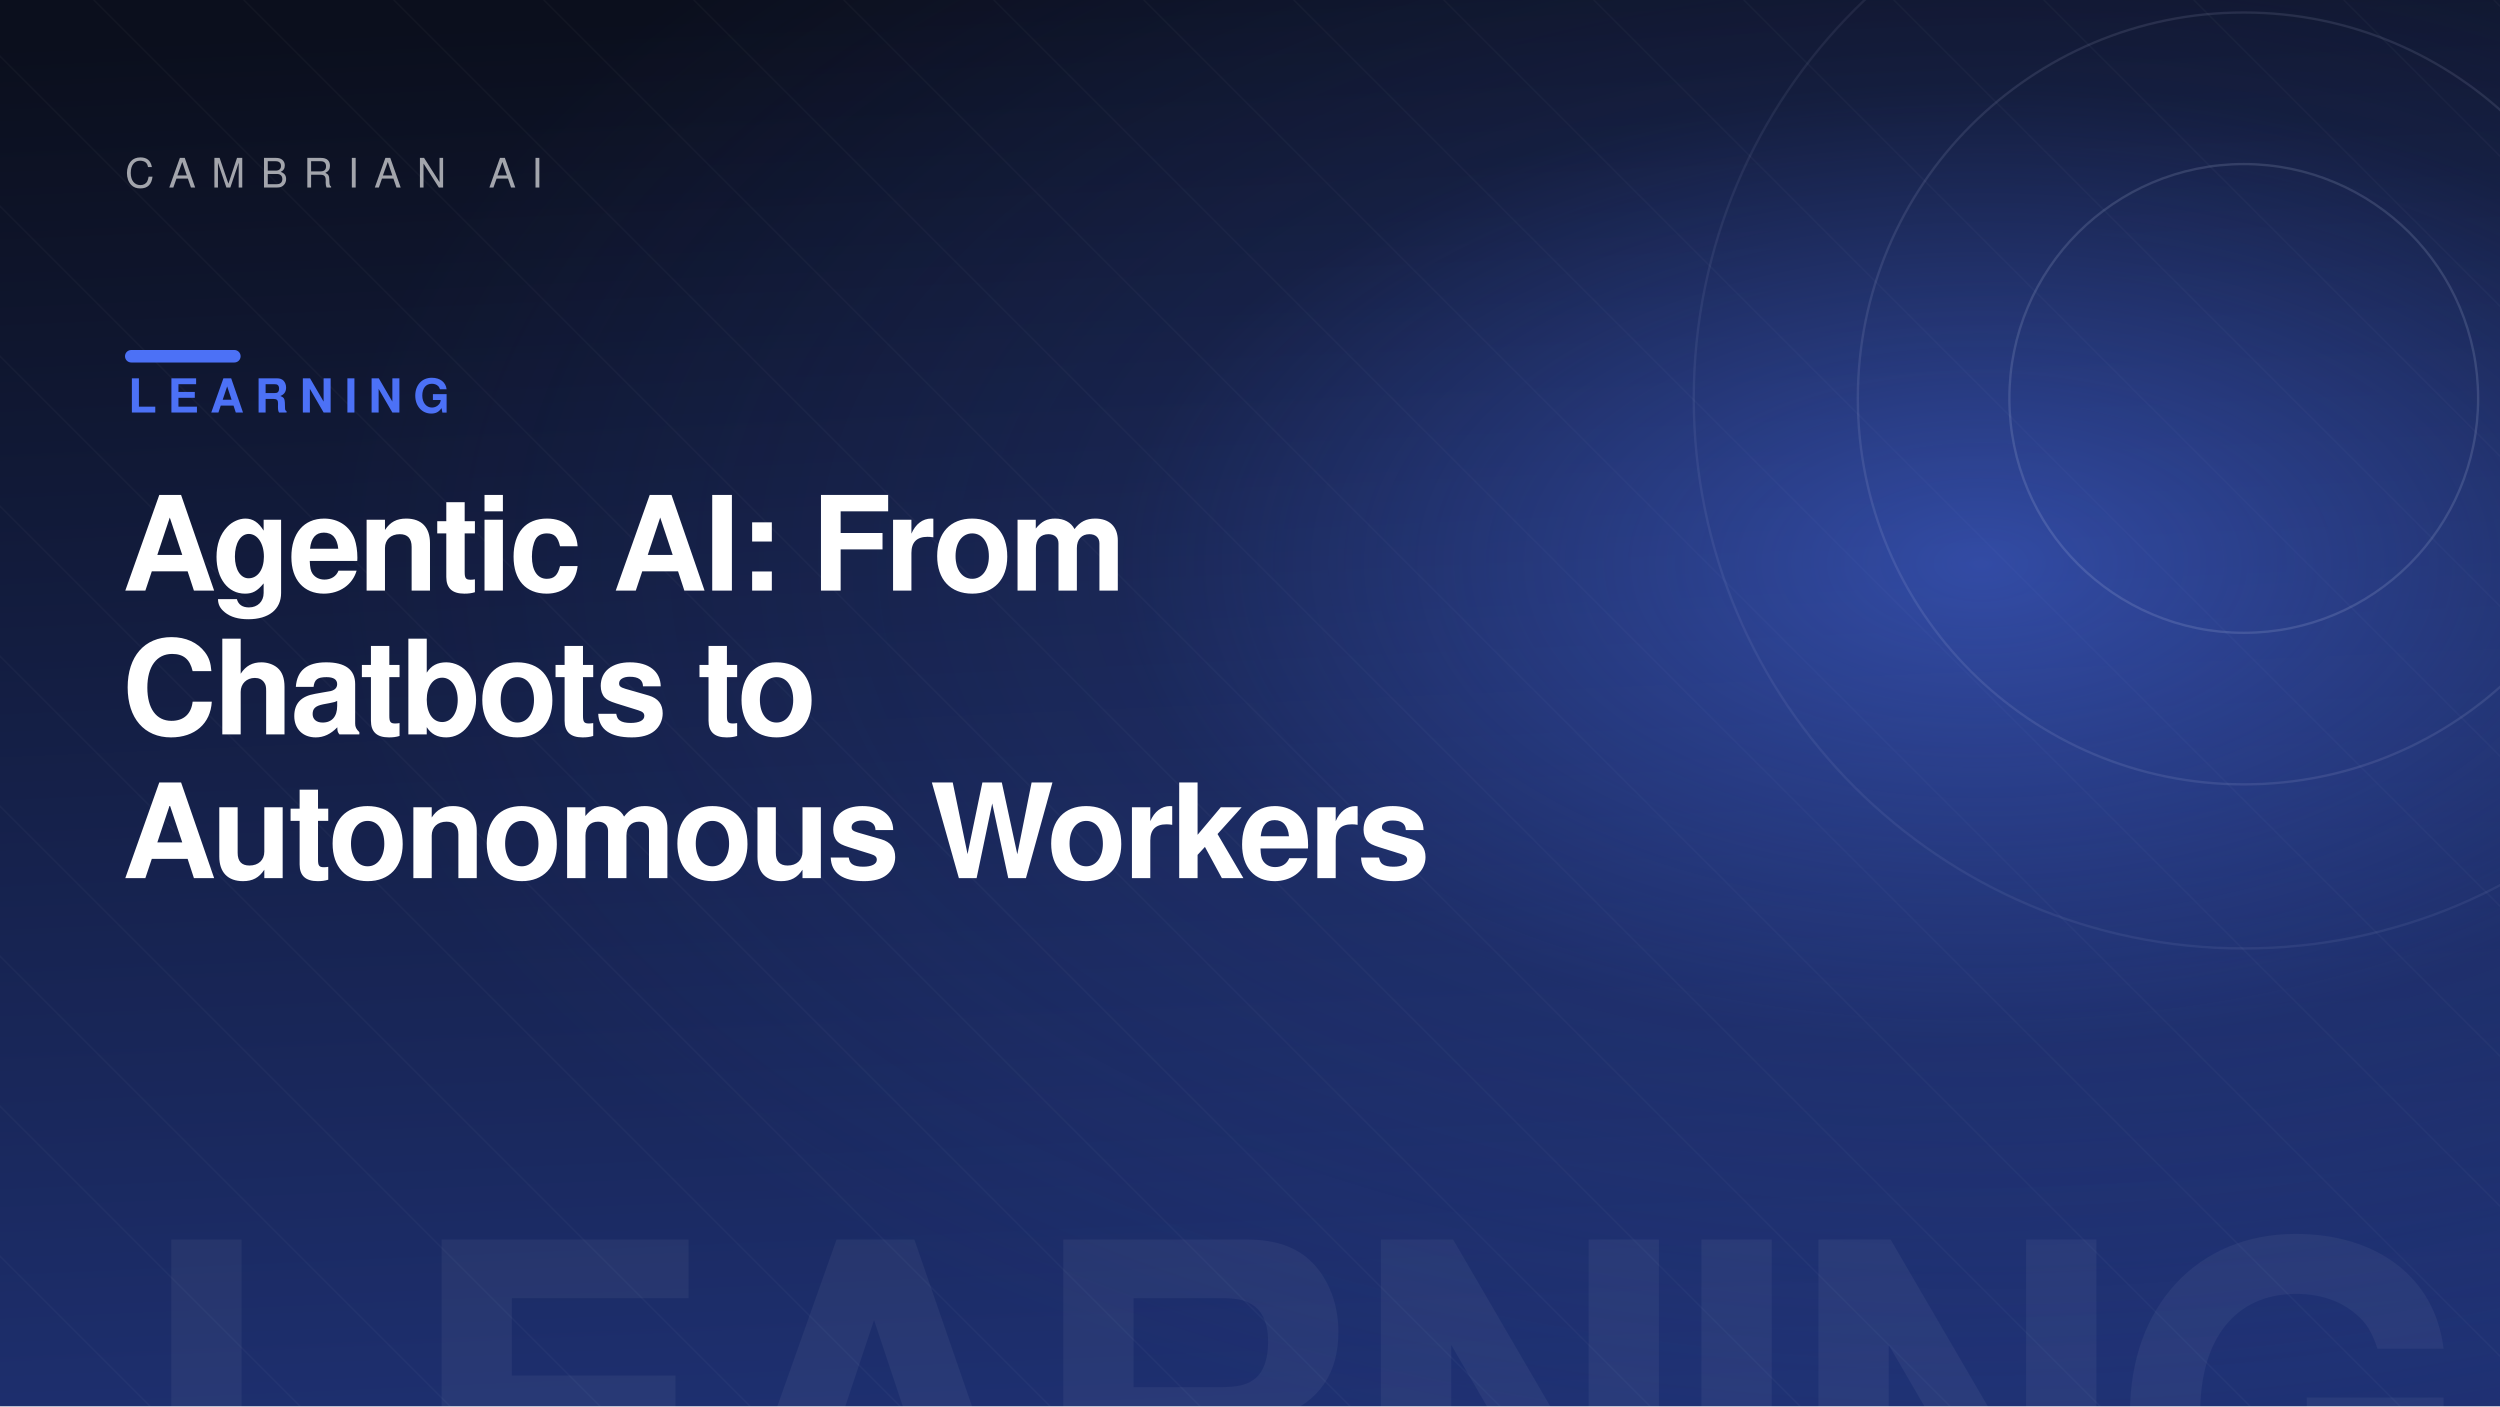
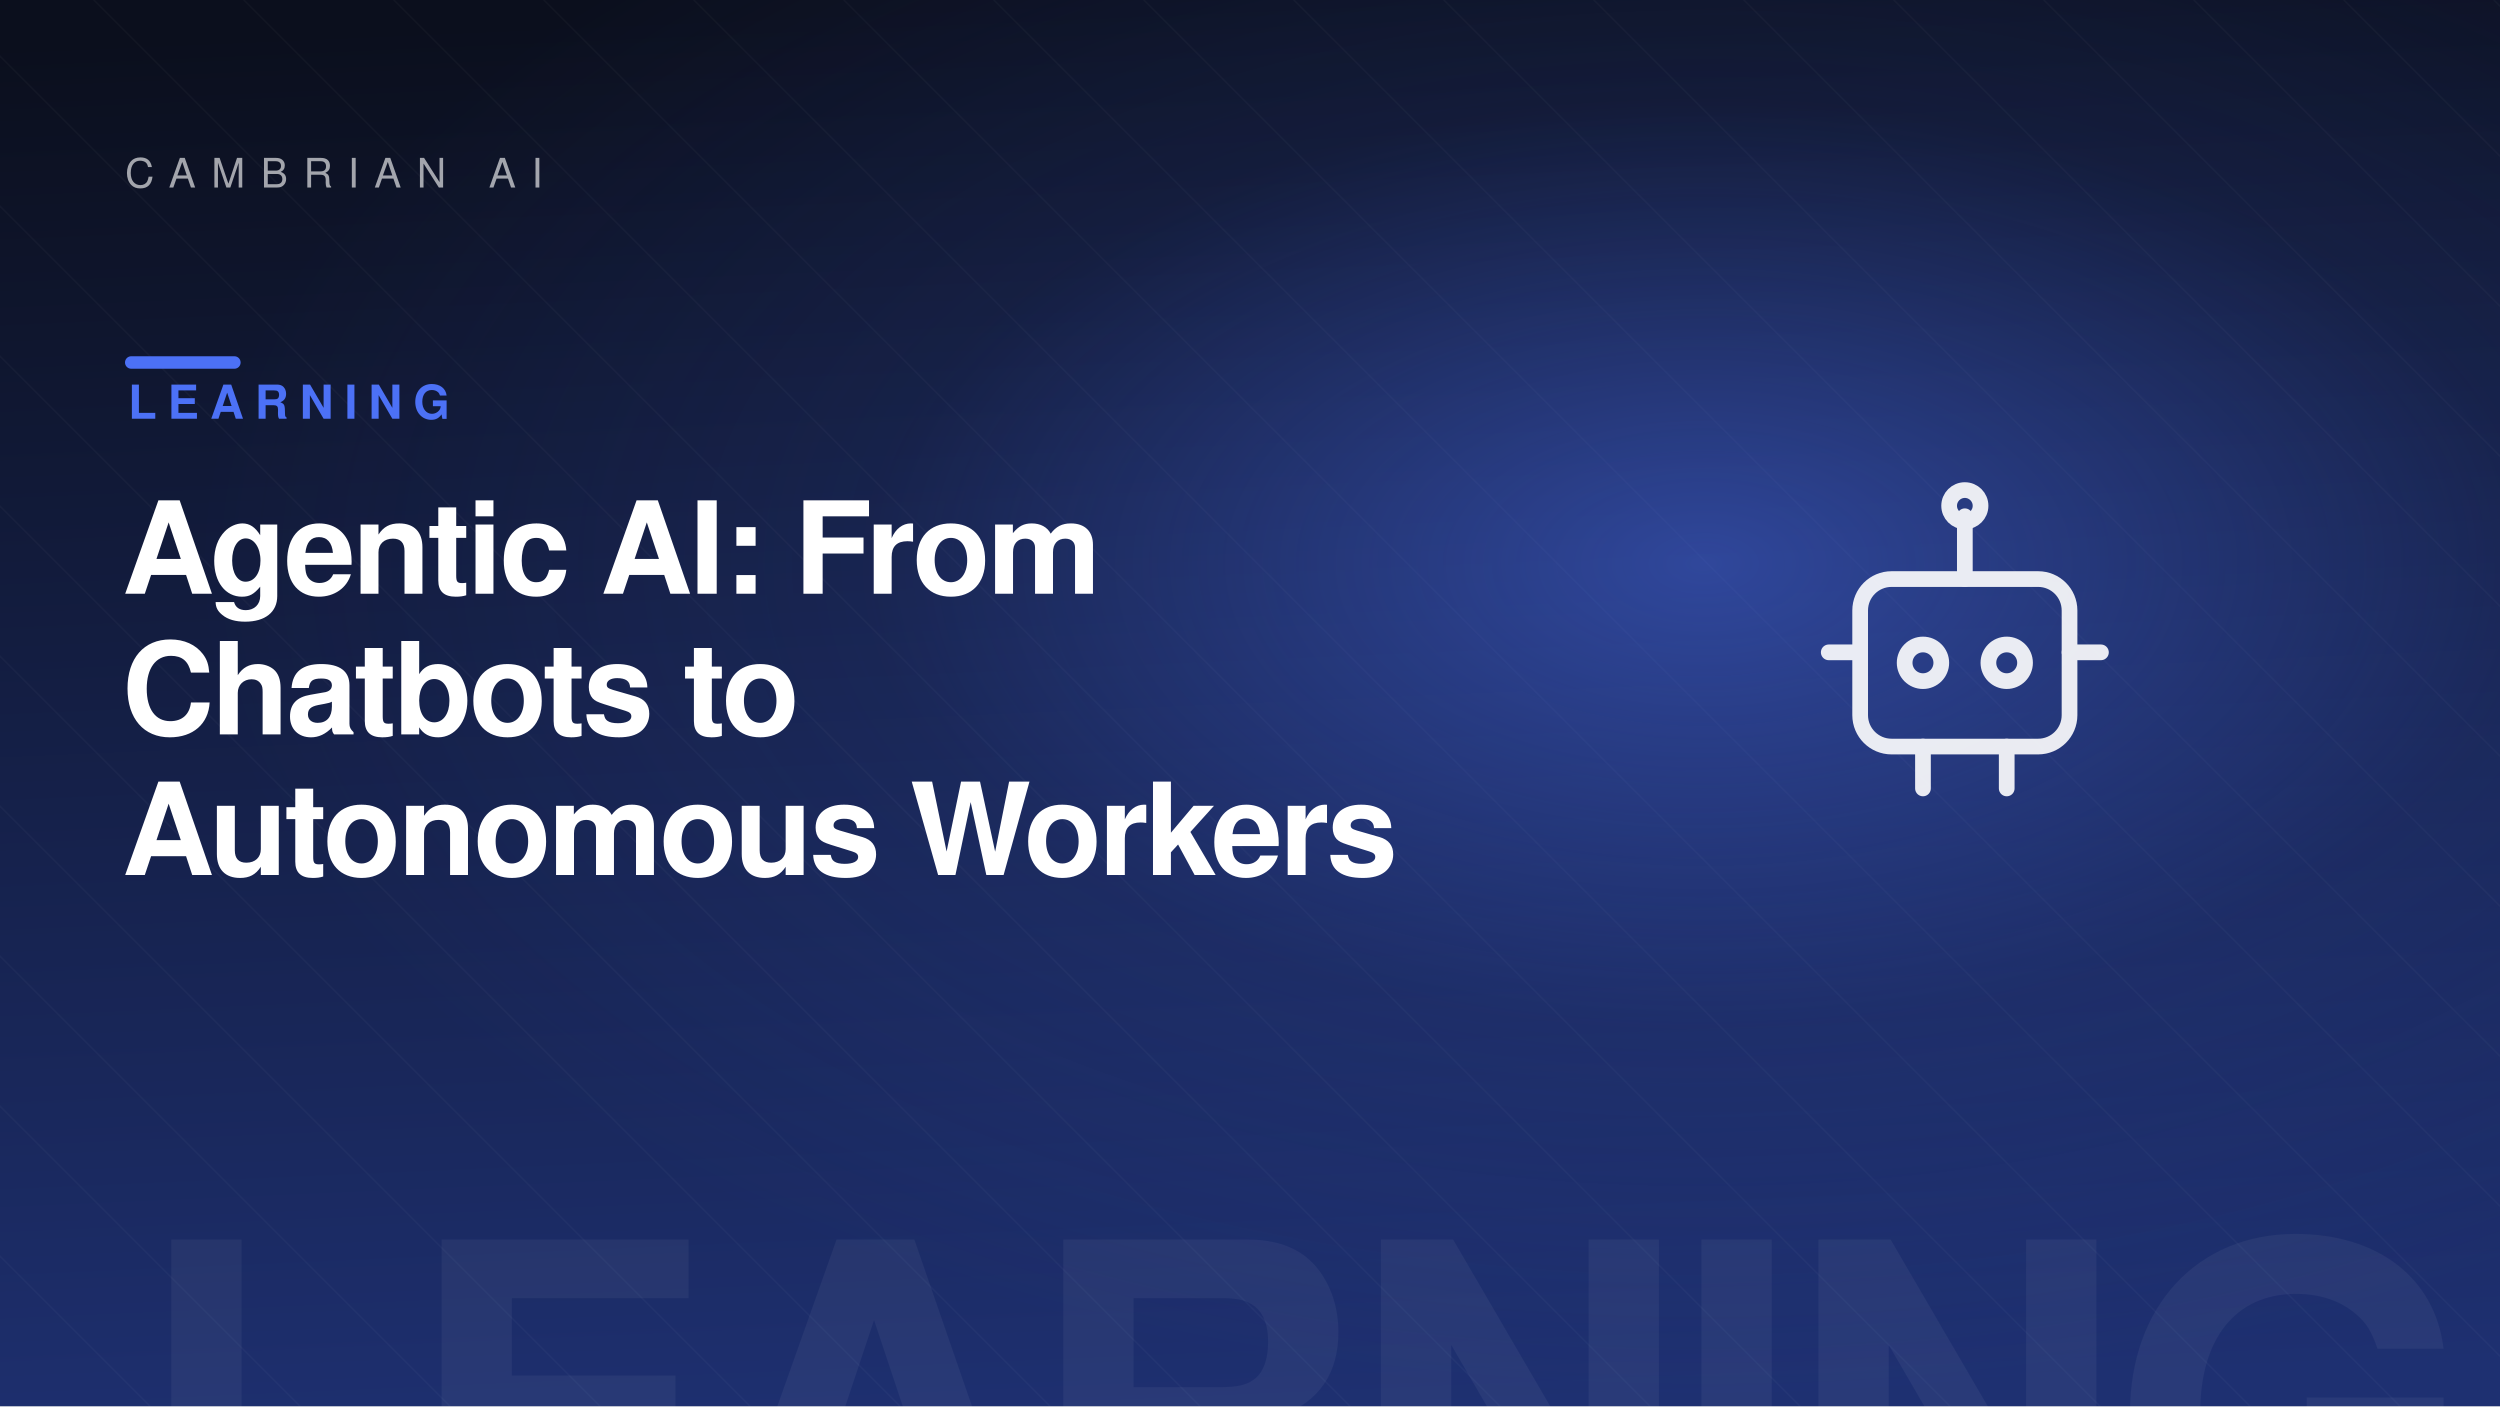
<svg xmlns="http://www.w3.org/2000/svg" width="1600" height="900" viewBox="0 0 1600 900" role="img" aria-label="Agentic AI: From Chatbots to Autonomous Workers">
  <defs>
    <linearGradient id="bg" gradientTransform="rotate(86 0.5 0.5)">
      <stop offset="0" stop-color="hsl(227, 44%, 8%)" />
      <stop offset="1" stop-color="hsl(227, 58%, 28%)" />
    </linearGradient>
-     <radialGradient id="glow" cx="79%" cy="40%" r="66%">
-       <stop offset="0" stop-color="hsl(227, 90%, 63%)" stop-opacity="0.55" />
-       <stop offset="52%" stop-color="hsl(227, 90%, 63%)" stop-opacity="0.12" />
+     <radialGradient id="glow" cx="68%" cy="40%" r="60%">
+       <stop offset="0" stop-color="hsl(227, 90%, 63%)" stop-opacity="0.5" />
+       <stop offset="55%" stop-color="hsl(227, 90%, 63%)" stop-opacity="0.1" />
      <stop offset="100%" stop-color="hsl(227, 90%, 63%)" stop-opacity="0" />
    </radialGradient>
  </defs>
  <rect width="1600" height="900" fill="url(#bg)" />
  <g>
    <line x1="-900" y1="0" x2="0" y2="900" stroke="#ffffff" stroke-width="1" opacity="0.028" />
    <line x1="-804" y1="0" x2="96" y2="900" stroke="#ffffff" stroke-width="1" opacity="0.028" />
    <line x1="-708" y1="0" x2="192" y2="900" stroke="#ffffff" stroke-width="1" opacity="0.028" />
    <line x1="-612" y1="0" x2="288" y2="900" stroke="#ffffff" stroke-width="1" opacity="0.028" />
    <line x1="-516" y1="0" x2="384" y2="900" stroke="#ffffff" stroke-width="1" opacity="0.028" />
    <line x1="-420" y1="0" x2="480" y2="900" stroke="#ffffff" stroke-width="1" opacity="0.028" />
    <line x1="-324" y1="0" x2="576" y2="900" stroke="#ffffff" stroke-width="1" opacity="0.028" />
    <line x1="-228" y1="0" x2="672" y2="900" stroke="#ffffff" stroke-width="1" opacity="0.028" />
    <line x1="-132" y1="0" x2="768" y2="900" stroke="#ffffff" stroke-width="1" opacity="0.028" />
    <line x1="-36" y1="0" x2="864" y2="900" stroke="#ffffff" stroke-width="1" opacity="0.028" />
    <line x1="60" y1="0" x2="960" y2="900" stroke="#ffffff" stroke-width="1" opacity="0.028" />
    <line x1="156" y1="0" x2="1056" y2="900" stroke="#ffffff" stroke-width="1" opacity="0.028" />
    <line x1="252" y1="0" x2="1152" y2="900" stroke="#ffffff" stroke-width="1" opacity="0.028" />
    <line x1="348" y1="0" x2="1248" y2="900" stroke="#ffffff" stroke-width="1" opacity="0.028" />
    <line x1="444" y1="0" x2="1344" y2="900" stroke="#ffffff" stroke-width="1" opacity="0.028" />
    <line x1="540" y1="0" x2="1440" y2="900" stroke="#ffffff" stroke-width="1" opacity="0.028" />
    <line x1="636" y1="0" x2="1536" y2="900" stroke="#ffffff" stroke-width="1" opacity="0.028" />
    <line x1="732" y1="0" x2="1632" y2="900" stroke="#ffffff" stroke-width="1" opacity="0.028" />
    <line x1="828" y1="0" x2="1728" y2="900" stroke="#ffffff" stroke-width="1" opacity="0.028" />
    <line x1="924" y1="0" x2="1824" y2="900" stroke="#ffffff" stroke-width="1" opacity="0.028" />
    <line x1="1020" y1="0" x2="1920" y2="900" stroke="#ffffff" stroke-width="1" opacity="0.028" />
    <line x1="1116" y1="0" x2="2016" y2="900" stroke="#ffffff" stroke-width="1" opacity="0.028" />
    <line x1="1212" y1="0" x2="2112" y2="900" stroke="#ffffff" stroke-width="1" opacity="0.028" />
    <line x1="1308" y1="0" x2="2208" y2="900" stroke="#ffffff" stroke-width="1" opacity="0.028" />
    <line x1="1404" y1="0" x2="2304" y2="900" stroke="#ffffff" stroke-width="1" opacity="0.028" />
    <line x1="1500" y1="0" x2="2400" y2="900" stroke="#ffffff" stroke-width="1" opacity="0.028" />
    <line x1="1596" y1="0" x2="2496" y2="900" stroke="#ffffff" stroke-width="1" opacity="0.028" />
  </g>
  <text x="1584" y="1012" text-anchor="end" font-family="Helvetica, Arial, sans-serif" font-size="300" font-weight="800" letter-spacing="-10" fill="#ffffff" opacity="0.05">LEARNING</text>
  <rect width="1600" height="900" fill="url(#glow)" />
-   <g>
-     <circle cx="1436" cy="255" r="150" fill="none" stroke="hsl(227, 55%, 86%)" stroke-width="1.5" opacity="0.16" />
-     <circle cx="1436" cy="255" r="247" fill="none" stroke="hsl(227, 55%, 86%)" stroke-width="1.5" opacity="0.12" />
-     <circle cx="1436" cy="255" r="352" fill="none" stroke="hsl(227, 55%, 86%)" stroke-width="1.5" opacity="0.08" />
+   <g transform="translate(1090 250) scale(3.35)" fill="none" stroke="#ffffff" stroke-width="3" stroke-linecap="round" stroke-linejoin="round" opacity="0.9">
+     <rect x="30" y="36" width="40" height="32" rx="6" />
+     <circle cx="42" cy="52" r="3.5" />
+     <circle cx="58" cy="52" r="3.5" />
+     <path d="M50 24v12" />
+     <circle cx="50" cy="22" r="3" />
+     <path d="M30 50h-6M70 50h6M42 68v8M58 68v8" />
  </g>
  <text x="80" y="120" font-family="Helvetica, Arial, sans-serif" font-size="26" letter-spacing="10" fill="#ffffff" opacity="0.62">CAMBRIAN AI</text>
-   <rect x="80" y="224" width="74" height="8" rx="4" fill="hsl(227, 90%, 63%)" />
-   <text x="82" y="264" font-family="Helvetica, Arial, sans-serif" font-size="30" font-weight="700" letter-spacing="7" fill="hsl(227, 90%, 63%)">LEARNING</text>
-   <text x="78" y="378" font-family="Helvetica, Arial, sans-serif" font-size="84" font-weight="700" letter-spacing="-2" fill="#ffffff">Agentic AI: From</text>
-   <text x="78" y="470" font-family="Helvetica, Arial, sans-serif" font-size="84" font-weight="700" letter-spacing="-2" fill="#ffffff">Chatbots to</text>
-   <text x="78" y="562" font-family="Helvetica, Arial, sans-serif" font-size="84" font-weight="700" letter-spacing="-2" fill="#ffffff">Autonomous Workers</text>
+   <rect x="80" y="228" width="74" height="8" rx="4" fill="hsl(227, 90%, 63%)" />
+   <text x="82" y="268" font-family="Helvetica, Arial, sans-serif" font-size="30" font-weight="700" letter-spacing="7" fill="hsl(227, 90%, 63%)">LEARNING</text>
+   <text x="78" y="380" font-family="Helvetica, Arial, sans-serif" font-size="82" font-weight="700" letter-spacing="-2" fill="#ffffff">Agentic AI: From</text>
+   <text x="78" y="470" font-family="Helvetica, Arial, sans-serif" font-size="82" font-weight="700" letter-spacing="-2" fill="#ffffff">Chatbots to</text>
+   <text x="78" y="560" font-family="Helvetica, Arial, sans-serif" font-size="82" font-weight="700" letter-spacing="-2" fill="#ffffff">Autonomous Workers</text>
</svg>
